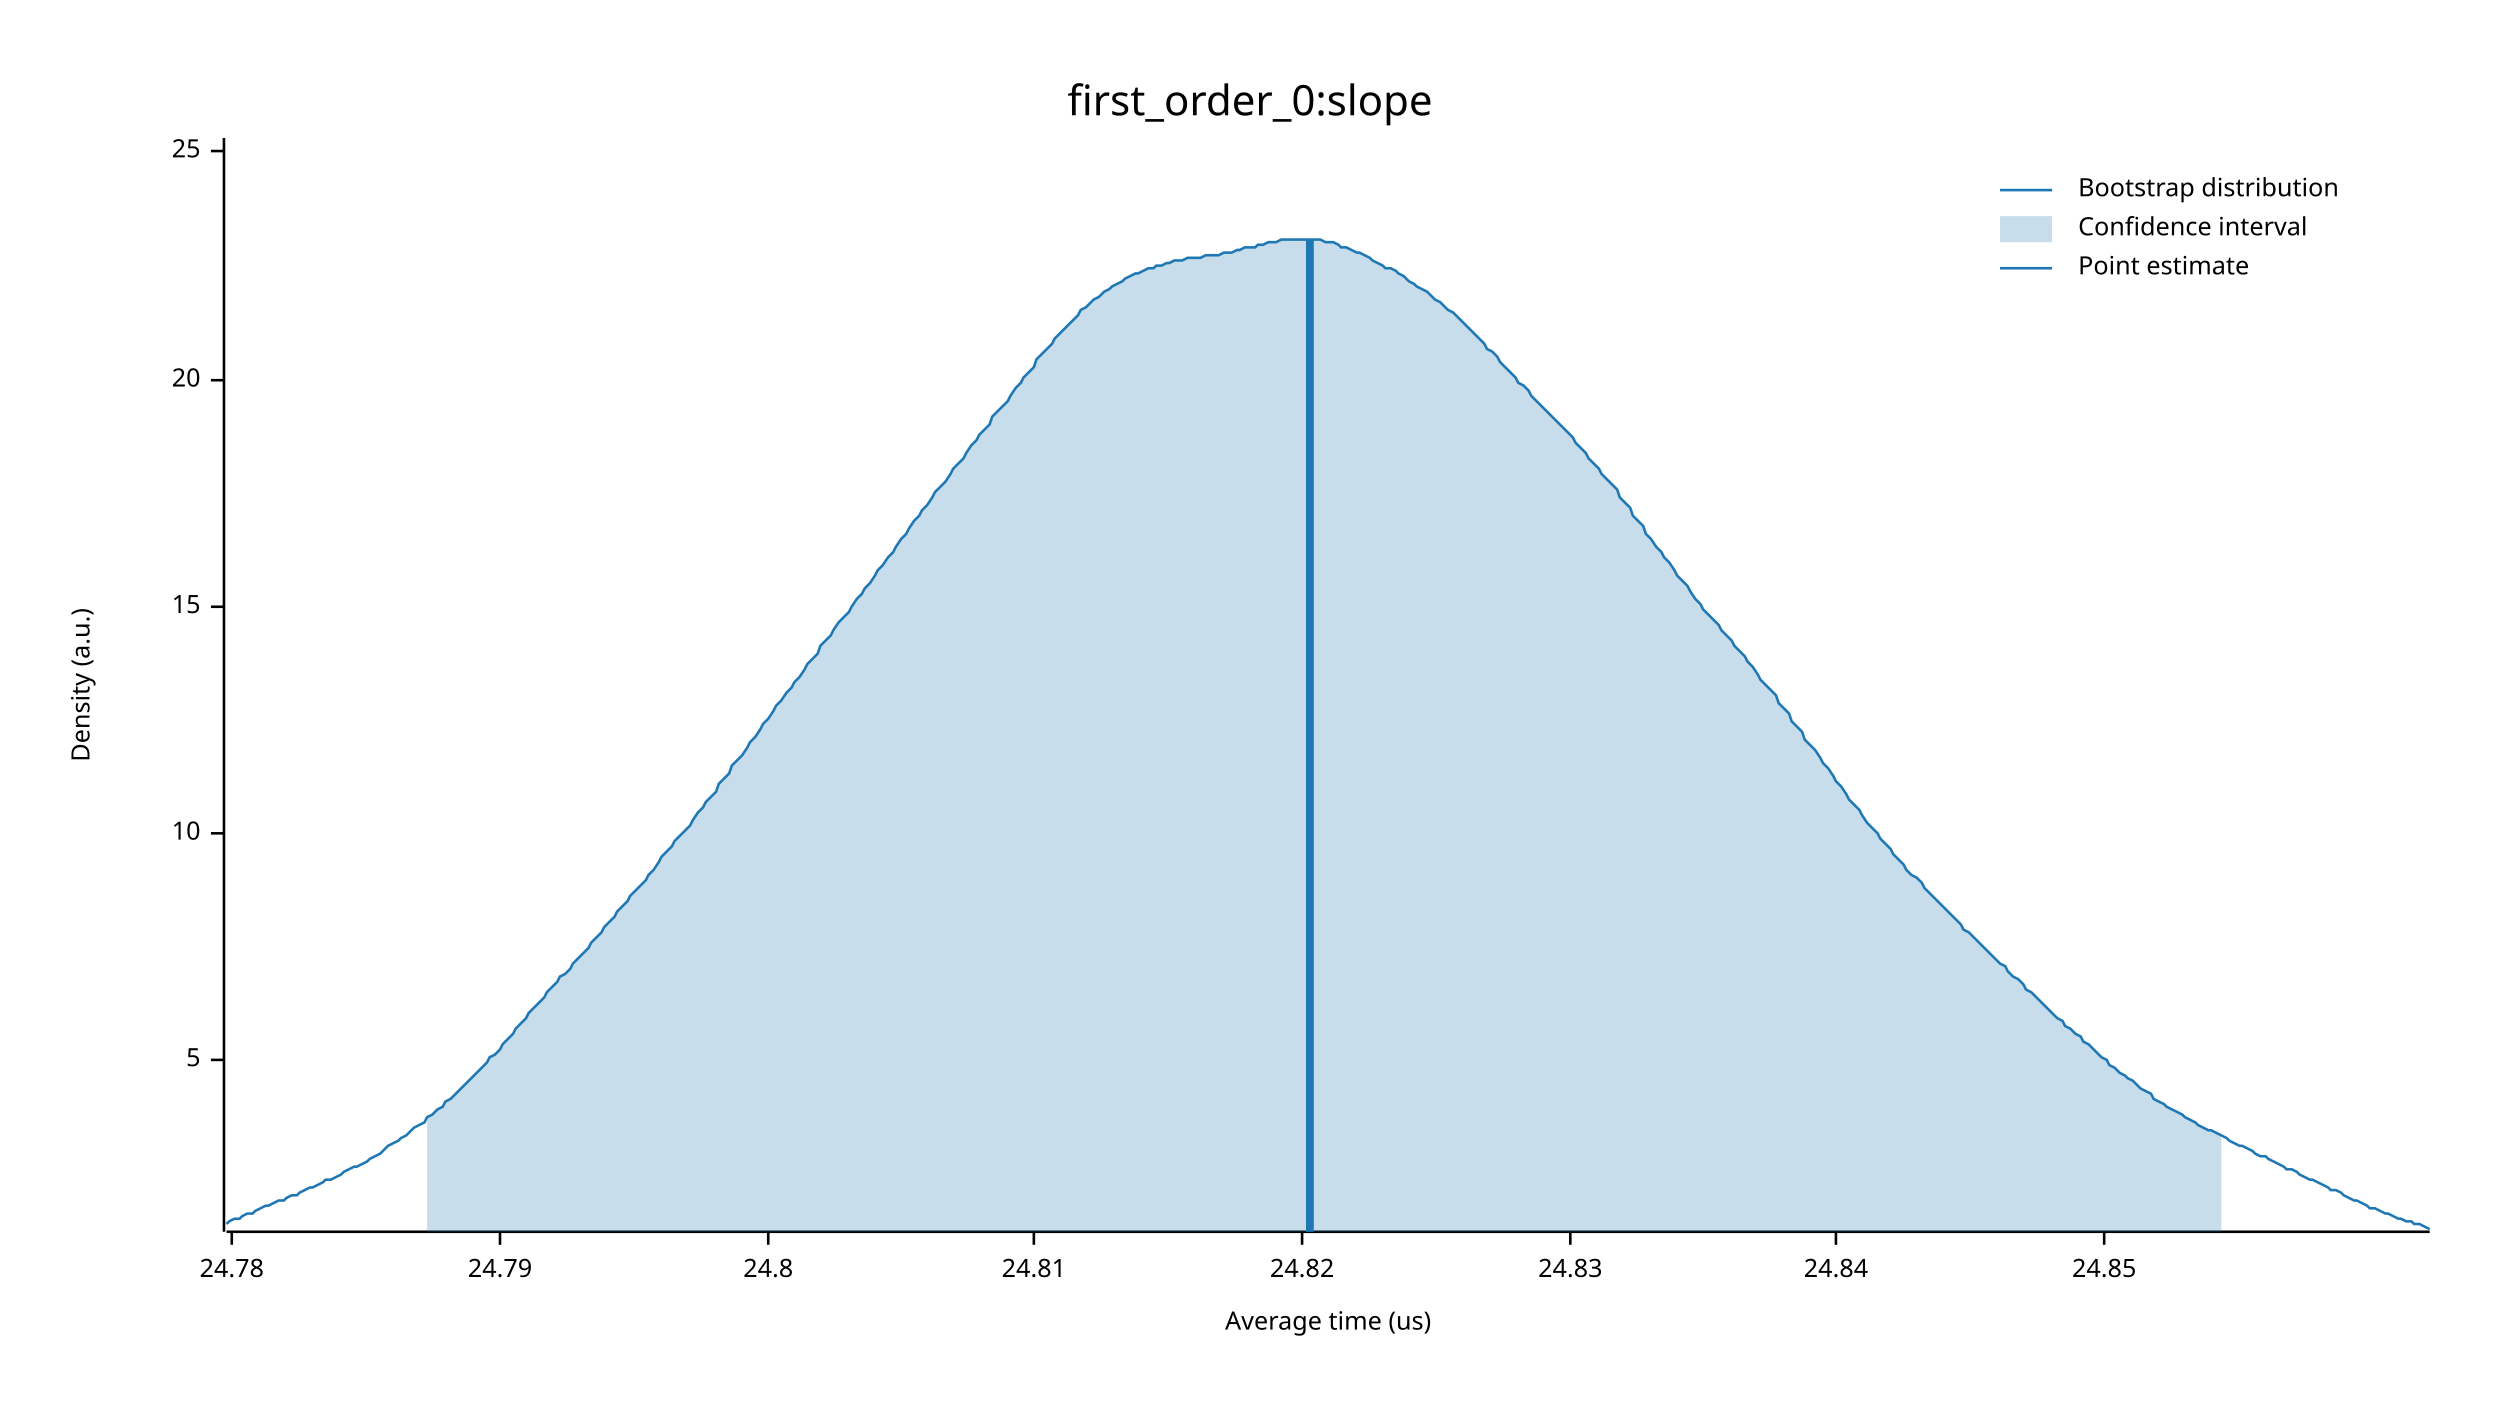
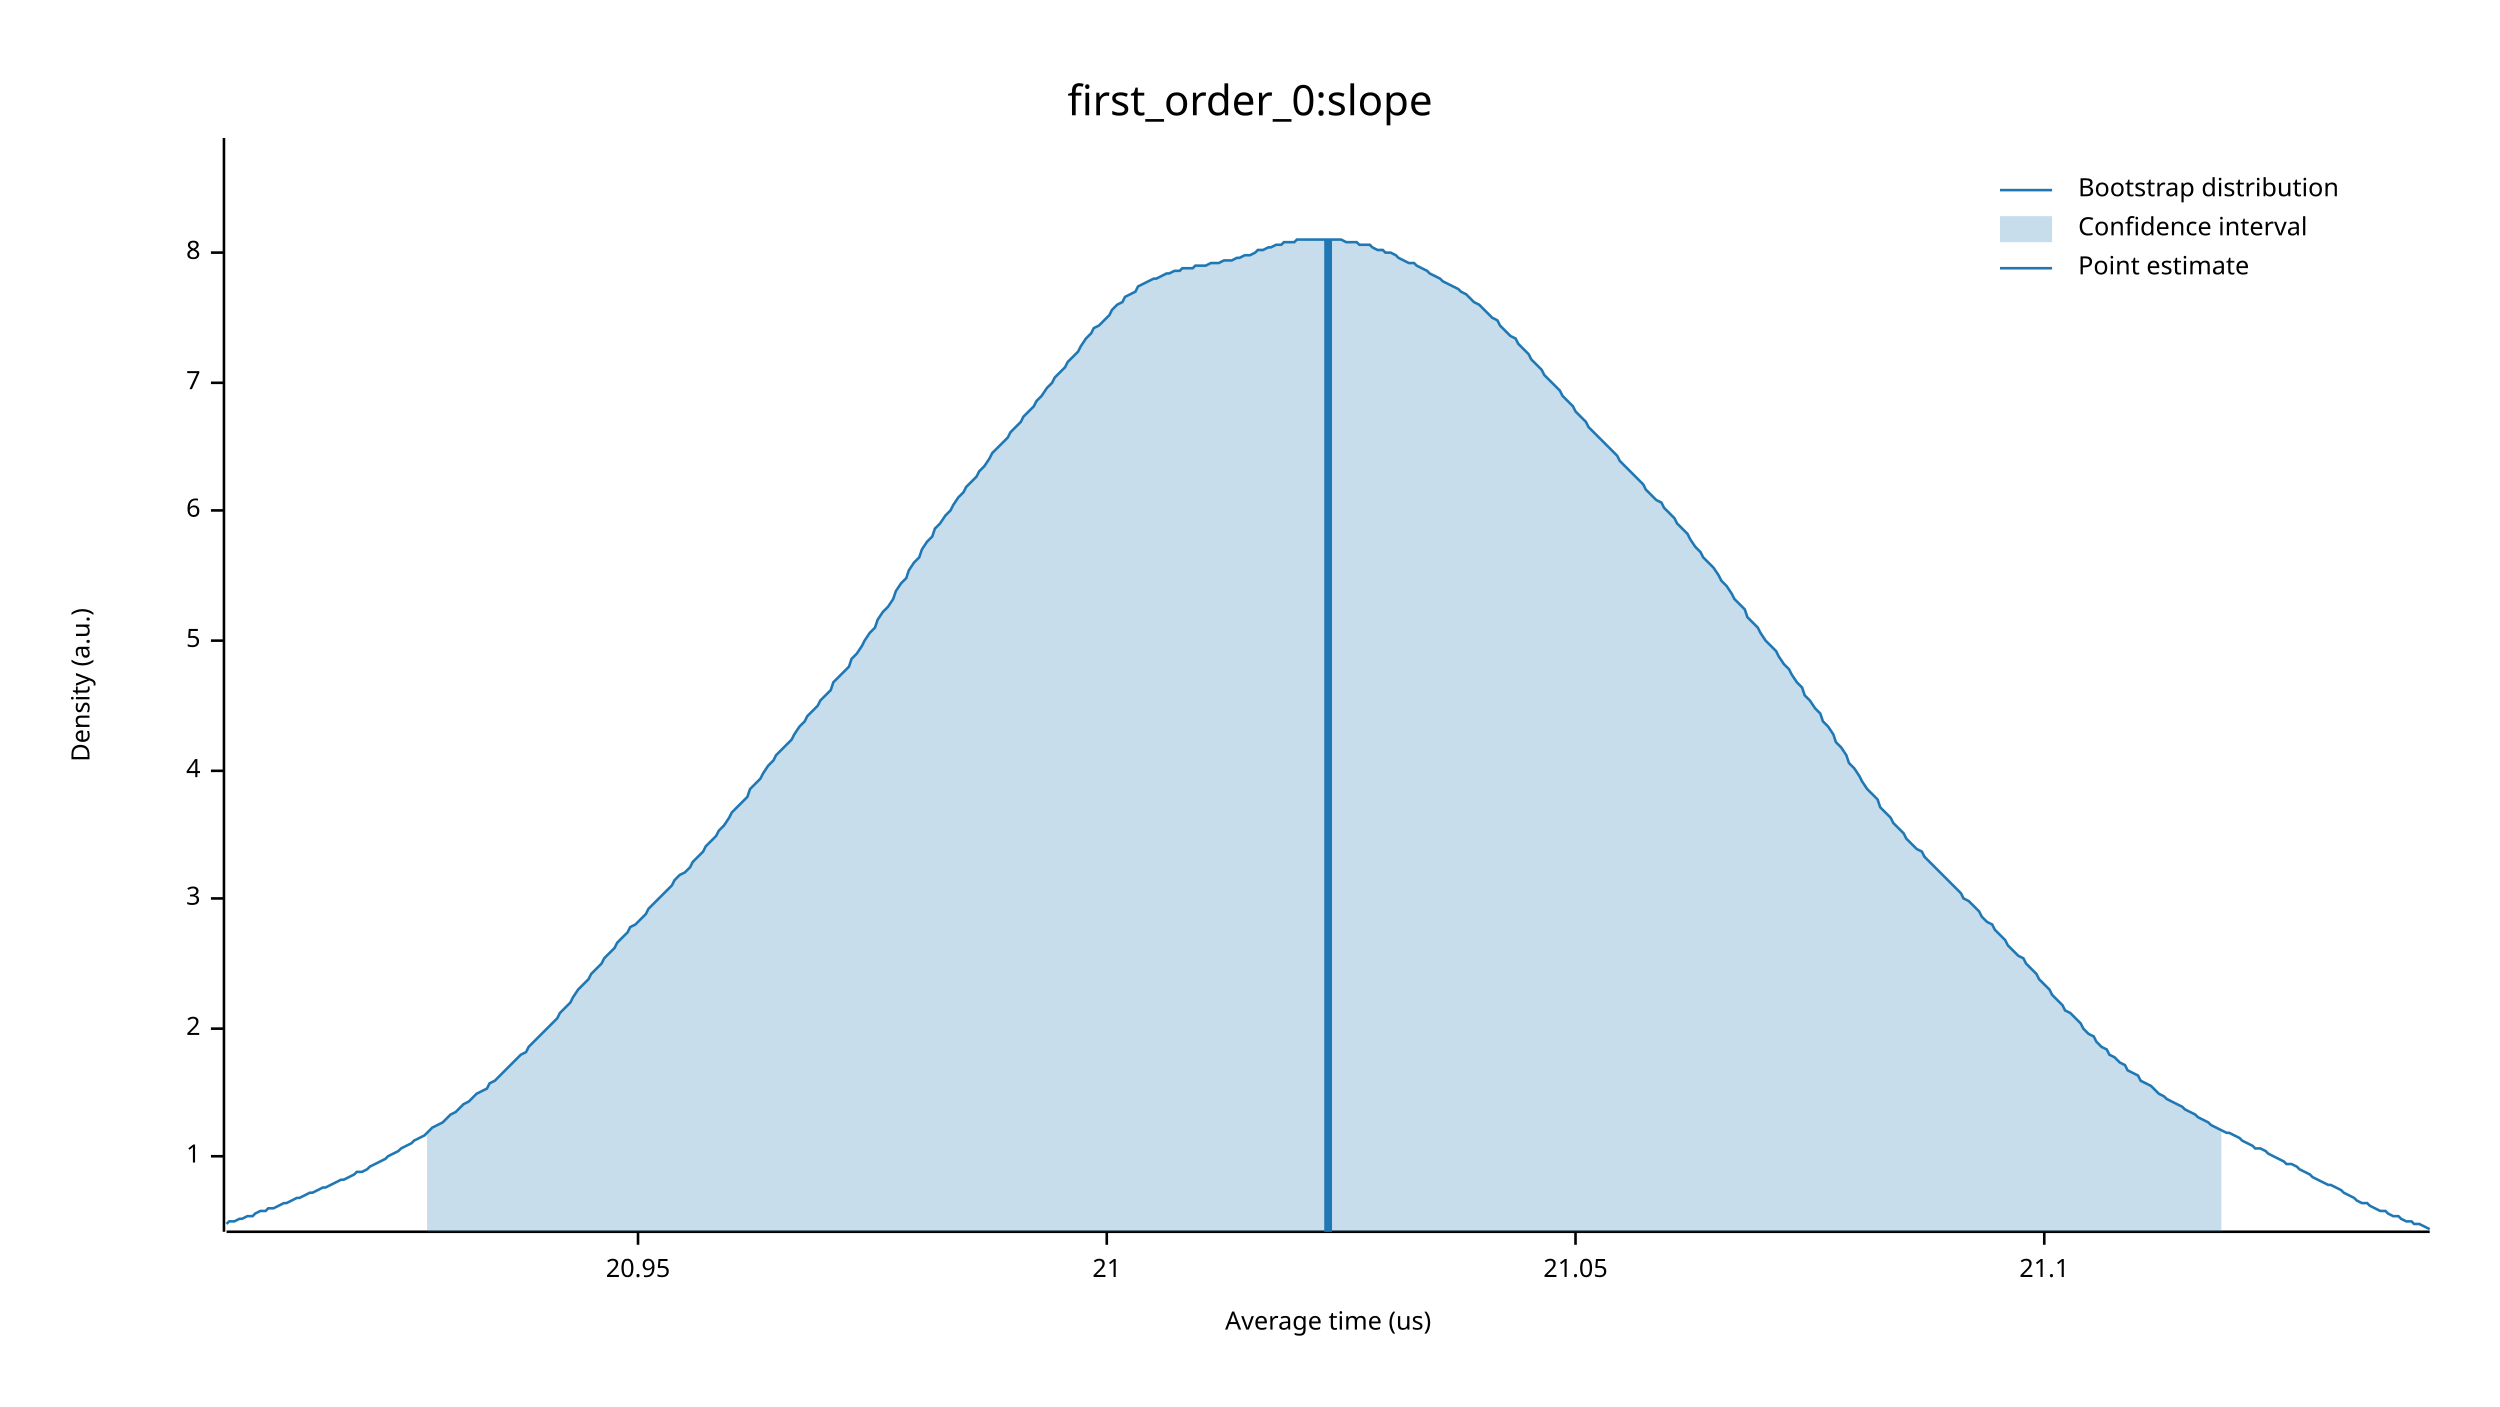
<svg xmlns="http://www.w3.org/2000/svg" width="960" height="540" viewBox="0 0 960 540">
  <text x="480" y="32" dy="0.76em" text-anchor="middle" font-family="sans-serif" font-size="16.129" opacity="1" fill="#000000">
first_order_0:slope
</text>
  <text x="27" y="263" dy="0.76em" text-anchor="middle" font-family="sans-serif" font-size="9.677" opacity="1" fill="#000000" transform="rotate(270, 27, 263)">
Density (a.u.)
</text>
  <text x="510" y="513" dy="-0.5ex" text-anchor="middle" font-family="sans-serif" font-size="9.677" opacity="1" fill="#000000">
Average time (us)
</text>
  <polyline fill="none" opacity="1" stroke="#000000" stroke-width="1" points="86,53 86,473 " />
-   <text x="77" y="407" dy="0.5ex" text-anchor="end" font-family="sans-serif" font-size="9.677" opacity="1" fill="#000000">
+   <text x="77" y="444" dy="0.5ex" text-anchor="end" font-family="sans-serif" font-size="9.677" opacity="1" fill="#000000">
+ 1
+ </text>
+   <polyline fill="none" opacity="1" stroke="#000000" stroke-width="1" points="81,444 86,444 " />
+   <text x="77" y="395" dy="0.5ex" text-anchor="end" font-family="sans-serif" font-size="9.677" opacity="1" fill="#000000">
+ 2
+ </text>
+   <polyline fill="none" opacity="1" stroke="#000000" stroke-width="1" points="81,395 86,395 " />
+   <text x="77" y="345" dy="0.5ex" text-anchor="end" font-family="sans-serif" font-size="9.677" opacity="1" fill="#000000">
+ 3
+ </text>
+   <polyline fill="none" opacity="1" stroke="#000000" stroke-width="1" points="81,345 86,345 " />
+   <text x="77" y="296" dy="0.5ex" text-anchor="end" font-family="sans-serif" font-size="9.677" opacity="1" fill="#000000">
+ 4
+ </text>
+   <polyline fill="none" opacity="1" stroke="#000000" stroke-width="1" points="81,296 86,296 " />
+   <text x="77" y="246" dy="0.5ex" text-anchor="end" font-family="sans-serif" font-size="9.677" opacity="1" fill="#000000">
5
</text>
-   <polyline fill="none" opacity="1" stroke="#000000" stroke-width="1" points="81,407 86,407 " />
-   <text x="77" y="320" dy="0.5ex" text-anchor="end" font-family="sans-serif" font-size="9.677" opacity="1" fill="#000000">
- 10
+   <polyline fill="none" opacity="1" stroke="#000000" stroke-width="1" points="81,246 86,246 " />
+   <text x="77" y="196" dy="0.5ex" text-anchor="end" font-family="sans-serif" font-size="9.677" opacity="1" fill="#000000">
+ 6
</text>
-   <polyline fill="none" opacity="1" stroke="#000000" stroke-width="1" points="81,320 86,320 " />
-   <text x="77" y="233" dy="0.5ex" text-anchor="end" font-family="sans-serif" font-size="9.677" opacity="1" fill="#000000">
- 15
+   <polyline fill="none" opacity="1" stroke="#000000" stroke-width="1" points="81,196 86,196 " />
+   <text x="77" y="147" dy="0.5ex" text-anchor="end" font-family="sans-serif" font-size="9.677" opacity="1" fill="#000000">
+ 7
</text>
-   <polyline fill="none" opacity="1" stroke="#000000" stroke-width="1" points="81,233 86,233 " />
-   <text x="77" y="146" dy="0.5ex" text-anchor="end" font-family="sans-serif" font-size="9.677" opacity="1" fill="#000000">
- 20
+   <polyline fill="none" opacity="1" stroke="#000000" stroke-width="1" points="81,147 86,147 " />
+   <text x="77" y="97" dy="0.5ex" text-anchor="end" font-family="sans-serif" font-size="9.677" opacity="1" fill="#000000">
+ 8
</text>
-   <polyline fill="none" opacity="1" stroke="#000000" stroke-width="1" points="81,146 86,146 " />
-   <text x="77" y="58" dy="0.5ex" text-anchor="end" font-family="sans-serif" font-size="9.677" opacity="1" fill="#000000">
- 25
+   <polyline fill="none" opacity="1" stroke="#000000" stroke-width="1" points="81,97 86,97 " />
+   <polyline fill="none" opacity="1" stroke="#000000" stroke-width="1" points="87,473 933,473 " />
+   <text x="245" y="483" dy="0.76em" text-anchor="middle" font-family="sans-serif" font-size="9.677" opacity="1" fill="#000000">
+ 20.95
</text>
-   <polyline fill="none" opacity="1" stroke="#000000" stroke-width="1" points="81,58 86,58 " />
-   <polyline fill="none" opacity="1" stroke="#000000" stroke-width="1" points="87,473 933,473 " />
-   <text x="89" y="483" dy="0.76em" text-anchor="middle" font-family="sans-serif" font-size="9.677" opacity="1" fill="#000000">
- 24.78
+   <polyline fill="none" opacity="1" stroke="#000000" stroke-width="1" points="245,473 245,478 " />
+   <text x="425" y="483" dy="0.76em" text-anchor="middle" font-family="sans-serif" font-size="9.677" opacity="1" fill="#000000">
+ 21
</text>
-   <polyline fill="none" opacity="1" stroke="#000000" stroke-width="1" points="89,473 89,478 " />
-   <text x="192" y="483" dy="0.76em" text-anchor="middle" font-family="sans-serif" font-size="9.677" opacity="1" fill="#000000">
- 24.79
+   <polyline fill="none" opacity="1" stroke="#000000" stroke-width="1" points="425,473 425,478 " />
+   <text x="605" y="483" dy="0.76em" text-anchor="middle" font-family="sans-serif" font-size="9.677" opacity="1" fill="#000000">
+ 21.05
</text>
-   <polyline fill="none" opacity="1" stroke="#000000" stroke-width="1" points="192,473 192,478 " />
-   <text x="295" y="483" dy="0.76em" text-anchor="middle" font-family="sans-serif" font-size="9.677" opacity="1" fill="#000000">
- 24.8
+   <polyline fill="none" opacity="1" stroke="#000000" stroke-width="1" points="605,473 605,478 " />
+   <text x="785" y="483" dy="0.76em" text-anchor="middle" font-family="sans-serif" font-size="9.677" opacity="1" fill="#000000">
+ 21.1
</text>
-   <polyline fill="none" opacity="1" stroke="#000000" stroke-width="1" points="295,473 295,478 " />
-   <text x="397" y="483" dy="0.76em" text-anchor="middle" font-family="sans-serif" font-size="9.677" opacity="1" fill="#000000">
- 24.81
- </text>
-   <polyline fill="none" opacity="1" stroke="#000000" stroke-width="1" points="397,473 397,478 " />
-   <text x="500" y="483" dy="0.76em" text-anchor="middle" font-family="sans-serif" font-size="9.677" opacity="1" fill="#000000">
- 24.82
- </text>
-   <polyline fill="none" opacity="1" stroke="#000000" stroke-width="1" points="500,473 500,478 " />
-   <text x="603" y="483" dy="0.76em" text-anchor="middle" font-family="sans-serif" font-size="9.677" opacity="1" fill="#000000">
- 24.83
- </text>
-   <polyline fill="none" opacity="1" stroke="#000000" stroke-width="1" points="603,473 603,478 " />
-   <text x="705" y="483" dy="0.76em" text-anchor="middle" font-family="sans-serif" font-size="9.677" opacity="1" fill="#000000">
- 24.84
- </text>
-   <polyline fill="none" opacity="1" stroke="#000000" stroke-width="1" points="705,473 705,478 " />
-   <text x="808" y="483" dy="0.76em" text-anchor="middle" font-family="sans-serif" font-size="9.677" opacity="1" fill="#000000">
- 24.85
- </text>
-   <polyline fill="none" opacity="1" stroke="#000000" stroke-width="1" points="808,473 808,478 " />
-   <polyline fill="none" opacity="1" stroke="#1F78B4" stroke-width="1" points="87,470 88,469 90,468 92,468 93,467 95,466 97,466 98,465 100,464 102,463 103,463 105,462 107,461 109,461 110,460 112,459 114,459 115,458 117,457 119,456 120,456 122,455 124,454 125,453 127,453 129,452 131,451 132,450 134,449 136,448 137,448 139,447 141,446 142,445 144,444 146,443 148,441 149,440 151,439 153,438 154,437 156,436 158,434 159,433 161,432 163,431 164,429 166,428 168,426 170,425 171,423 173,422 175,420 176,419 178,417 180,415 181,414 183,412 185,410 187,408 188,406 190,405 192,403 193,401 195,399 197,397 198,395 200,393 202,391 203,389 205,387 207,385 209,383 210,381 212,379 214,377 215,375 217,374 219,372 220,370 222,368 224,366 226,364 227,362 229,360 231,358 232,356 234,354 236,352 237,350 239,348 241,346 242,344 244,342 246,340 248,338 249,336 251,334 253,331 254,329 256,327 258,325 259,323 261,321 263,319 265,317 266,315 268,312 270,310 271,308 273,306 275,304 276,301 278,299 280,297 281,294 283,292 285,290 287,287 288,285 290,283 292,280 293,278 295,276 297,273 298,271 300,269 302,266 304,264 305,262 307,260 309,257 310,255 312,253 314,251 315,248 317,246 319,244 320,242 322,239 324,237 326,235 327,233 329,230 331,228 332,226 334,224 336,221 337,219 339,217 341,214 343,212 344,210 346,207 348,205 349,203 351,200 353,198 354,196 356,194 358,191 359,189 361,187 363,185 365,182 366,180 368,178 370,176 371,174 373,171 375,169 376,167 378,165 380,163 381,160 383,158 385,156 387,154 388,152 390,149 392,147 393,145 395,143 397,141 398,138 400,136 402,134 404,132 405,130 407,128 409,126 410,125 412,123 414,121 415,119 417,118 419,116 420,115 422,114 424,112 426,111 427,110 429,109 431,108 432,107 434,106 436,105 437,105 439,104 441,103 443,103 444,102 446,102 448,101 449,101 451,100 453,100 454,100 456,99 458,99 459,99 461,99 463,98 465,98 466,98 468,98 470,97 471,97 473,97 475,96 476,96 478,95 480,95 482,95 483,94 485,94 487,93 488,93 490,93 492,92 493,92 495,92 497,92 498,92 500,92 502,92 504,92 505,92 507,92 509,93 510,93 512,93 514,94 515,95 517,95 519,96 521,97 522,97 524,98 526,99 527,100 529,101 531,102 532,103 534,103 536,104 537,105 539,106 541,108 543,109 544,110 546,111 548,112 549,113 551,115 553,116 554,117 556,119 558,120 560,122 561,123 563,125 565,127 566,128 568,130 570,132 571,134 573,135 575,137 576,139 578,141 580,143 582,145 583,147 585,148 587,150 588,152 590,154 592,156 593,157 595,159 597,161 599,163 600,164 602,166 604,168 605,170 607,172 609,174 610,176 612,178 614,180 615,182 617,184 619,186 621,188 622,191 624,193 626,195 627,198 629,200 631,202 632,205 634,207 636,210 638,212 639,214 641,216 643,219 644,221 646,223 648,225 649,227 651,230 653,232 654,234 656,236 658,238 660,240 661,242 663,244 665,246 666,248 668,250 670,252 671,254 673,256 675,259 676,261 678,263 680,265 682,267 683,270 685,272 687,274 688,277 690,279 692,281 693,284 695,286 697,288 699,291 700,293 702,295 704,298 705,300 707,302 709,305 710,307 712,309 714,311 715,313 717,316 719,318 721,320 722,322 724,324 726,326 727,328 729,330 731,332 732,334 734,336 736,337 738,339 739,341 741,343 743,345 744,346 746,348 748,350 749,351 751,353 753,355 754,357 756,358 758,360 760,362 761,363 763,365 765,367 766,368 768,370 770,371 771,373 773,375 775,376 777,378 778,380 780,381 782,383 783,384 785,386 787,388 788,389 790,391 792,392 793,394 795,395 797,397 799,398 800,400 802,401 804,403 805,404 807,406 809,407 810,409 812,410 814,412 816,413 817,414 819,415 821,417 822,418 824,419 826,420 827,422 829,423 831,424 832,425 834,426 836,427 838,428 839,429 841,430 843,431 844,432 846,433 848,434 849,434 851,435 853,436 855,437 856,438 858,439 860,440 861,440 863,441 865,442 866,443 868,444 870,444 871,445 873,446 875,447 877,448 878,449 880,449 882,450 883,451 885,452 887,453 888,453 890,454 892,455 894,456 895,457 897,457 899,458 900,459 902,460 904,461 905,461 907,462 909,463 910,464 912,464 914,465 916,466 917,466 919,467 921,468 922,468 924,469 926,469 927,470 929,470 931,471 933,472 " />
-   <polygon opacity="0.25" fill="#1F78B4" points="164,429 166,428 168,426 170,425 171,423 173,422 175,420 176,419 178,417 180,415 181,414 183,412 185,410 187,408 188,406 190,405 192,403 193,401 195,399 197,397 198,395 200,393 202,391 203,389 205,387 207,385 209,383 210,381 212,379 214,377 215,375 217,374 219,372 220,370 222,368 224,366 226,364 227,362 229,360 231,358 232,356 234,354 236,352 237,350 239,348 241,346 242,344 244,342 246,340 248,338 249,336 251,334 253,331 254,329 256,327 258,325 259,323 261,321 263,319 265,317 266,315 268,312 270,310 271,308 273,306 275,304 276,301 278,299 280,297 281,294 283,292 285,290 287,287 288,285 290,283 292,280 293,278 295,276 297,273 298,271 300,269 302,266 304,264 305,262 307,260 309,257 310,255 312,253 314,251 315,248 317,246 319,244 320,242 322,239 324,237 326,235 327,233 329,230 331,228 332,226 334,224 336,221 337,219 339,217 341,214 343,212 344,210 346,207 348,205 349,203 351,200 353,198 354,196 356,194 358,191 359,189 361,187 363,185 365,182 366,180 368,178 370,176 371,174 373,171 375,169 376,167 378,165 380,163 381,160 383,158 385,156 387,154 388,152 390,149 392,147 393,145 395,143 397,141 398,138 400,136 402,134 404,132 405,130 407,128 409,126 410,125 412,123 414,121 415,119 417,118 419,116 420,115 422,114 424,112 426,111 427,110 429,109 431,108 432,107 434,106 436,105 437,105 439,104 441,103 443,103 444,102 446,102 448,101 449,101 451,100 453,100 454,100 456,99 458,99 459,99 461,99 463,98 465,98 466,98 468,98 470,97 471,97 473,97 475,96 476,96 478,95 480,95 482,95 483,94 485,94 487,93 488,93 490,93 492,92 493,92 495,92 497,92 498,92 500,92 502,92 504,92 505,92 507,92 509,93 510,93 512,93 514,94 515,95 517,95 519,96 521,97 522,97 524,98 526,99 527,100 529,101 531,102 532,103 534,103 536,104 537,105 539,106 541,108 543,109 544,110 546,111 548,112 549,113 551,115 553,116 554,117 556,119 558,120 560,122 561,123 563,125 565,127 566,128 568,130 570,132 571,134 573,135 575,137 576,139 578,141 580,143 582,145 583,147 585,148 587,150 588,152 590,154 592,156 593,157 595,159 597,161 599,163 600,164 602,166 604,168 605,170 607,172 609,174 610,176 612,178 614,180 615,182 617,184 619,186 621,188 622,191 624,193 626,195 627,198 629,200 631,202 632,205 634,207 636,210 638,212 639,214 641,216 643,219 644,221 646,223 648,225 649,227 651,230 653,232 654,234 656,236 658,238 660,240 661,242 663,244 665,246 666,248 668,250 670,252 671,254 673,256 675,259 676,261 678,263 680,265 682,267 683,270 685,272 687,274 688,277 690,279 692,281 693,284 695,286 697,288 699,291 700,293 702,295 704,298 705,300 707,302 709,305 710,307 712,309 714,311 715,313 717,316 719,318 721,320 722,322 724,324 726,326 727,328 729,330 731,332 732,334 734,336 736,337 738,339 739,341 741,343 743,345 744,346 746,348 748,350 749,351 751,353 753,355 754,357 756,358 758,360 760,362 761,363 763,365 765,367 766,368 768,370 770,371 771,373 773,375 775,376 777,378 778,380 780,381 782,383 783,384 785,386 787,388 788,389 790,391 792,392 793,394 795,395 797,397 799,398 800,400 802,401 804,403 805,404 807,406 809,407 810,409 812,410 814,412 816,413 817,414 819,415 821,417 822,418 824,419 826,420 827,422 829,423 831,424 832,425 834,426 836,427 838,428 839,429 841,430 843,431 844,432 846,433 848,434 849,434 851,435 853,436 853,473 164,473 " />
-   <polyline fill="none" opacity="1" stroke="#1F78B4" stroke-width="3" points="503,473 503,92 " />
+   <polyline fill="none" opacity="1" stroke="#000000" stroke-width="1" points="785,473 785,478 " />
+   <polyline fill="none" opacity="1" stroke="#1F78B4" stroke-width="1" points="87,470 88,469 90,469 92,468 93,468 95,467 97,467 98,466 100,465 102,465 103,464 105,464 107,463 109,462 110,462 112,461 114,460 115,460 117,459 119,458 120,458 122,457 124,456 125,456 127,455 129,454 131,453 132,453 134,452 136,451 137,450 139,450 141,449 142,448 144,447 146,446 148,445 149,444 151,443 153,442 154,441 156,440 158,439 159,438 161,437 163,436 164,435 166,433 168,432 170,431 171,430 173,428 175,427 176,426 178,424 180,423 181,422 183,420 185,419 187,418 188,416 190,415 192,413 193,412 195,410 197,408 198,407 200,405 202,404 203,402 205,400 207,398 209,396 210,395 212,393 214,391 215,389 217,387 219,385 220,383 222,380 224,378 226,376 227,374 229,372 231,370 232,368 234,366 236,364 237,362 239,360 241,358 242,356 244,355 246,353 248,351 249,349 251,347 253,345 254,344 256,342 258,340 259,338 261,336 263,335 265,333 266,331 268,329 270,327 271,325 273,323 275,321 276,319 278,317 280,314 281,312 283,310 285,308 287,306 288,303 290,301 292,299 293,297 295,294 297,292 298,290 300,288 302,286 304,284 305,282 307,279 309,277 310,275 312,273 314,271 315,269 317,267 319,265 320,262 322,260 324,258 326,256 327,253 329,251 331,248 332,246 334,243 336,241 337,238 339,235 341,233 343,230 344,227 346,224 348,222 349,219 351,216 353,214 354,211 356,208 358,206 359,203 361,201 363,198 365,196 366,194 368,191 370,189 371,187 373,185 375,183 376,181 378,179 380,176 381,174 383,172 385,170 387,168 388,166 390,164 392,162 393,160 395,158 397,156 398,154 400,152 402,149 404,147 405,145 407,143 409,141 410,139 412,137 414,135 415,133 417,130 419,128 420,126 422,125 424,123 426,121 427,119 429,117 431,116 432,114 434,113 436,112 437,110 439,109 441,108 443,107 444,107 446,106 448,105 449,105 451,104 453,104 454,103 456,103 458,103 459,102 461,102 463,102 465,101 466,101 468,101 470,100 471,100 473,100 475,99 476,99 478,98 480,98 482,97 483,96 485,96 487,95 488,95 490,94 492,94 493,93 495,93 497,93 498,92 500,92 502,92 504,92 505,92 507,92 509,92 510,92 512,92 514,92 515,92 517,93 519,93 521,93 522,94 524,94 526,94 527,95 529,96 531,96 532,97 534,97 536,98 537,99 539,100 541,101 543,101 544,102 546,103 548,104 549,105 551,106 553,107 554,108 556,109 558,110 560,111 561,112 563,113 565,115 566,116 568,117 570,119 571,120 573,122 575,123 576,125 578,127 580,129 582,130 583,132 585,134 587,136 588,138 590,140 592,142 593,144 595,146 597,148 599,150 600,152 602,154 604,156 605,158 607,160 609,162 610,164 612,166 614,168 615,169 617,171 619,173 621,175 622,177 624,179 626,181 627,182 629,184 631,186 632,188 634,190 636,192 638,193 639,195 641,197 643,199 644,201 646,203 648,205 649,207 651,210 653,212 654,214 656,216 658,218 660,221 661,223 663,225 665,228 666,230 668,232 670,234 671,237 673,239 675,241 676,243 678,246 680,248 682,250 683,252 685,255 687,257 688,259 690,262 692,264 693,267 695,269 697,272 699,274 700,277 702,279 704,282 705,285 707,287 709,290 710,293 712,295 714,298 715,300 717,303 719,305 721,307 722,310 724,312 726,314 727,316 729,318 731,320 732,322 734,324 736,326 738,327 739,329 741,331 743,333 744,334 746,336 748,338 749,339 751,341 753,343 754,345 756,346 758,348 760,350 761,352 763,354 765,355 766,357 768,359 770,361 771,363 773,365 775,367 777,368 778,370 780,372 782,374 783,376 785,378 787,380 788,382 790,384 792,386 793,388 795,389 797,391 799,393 800,395 802,397 804,398 805,400 807,402 809,403 810,405 812,406 814,408 816,409 817,411 819,412 821,413 822,415 824,416 826,417 827,418 829,420 831,421 832,422 834,423 836,424 838,425 839,426 841,427 843,428 844,429 846,430 848,431 849,432 851,433 853,434 855,435 856,435 858,436 860,437 861,438 863,439 865,440 866,441 868,441 870,442 871,443 873,444 875,445 877,446 878,447 880,447 882,448 883,449 885,450 887,451 888,452 890,453 892,454 894,455 895,455 897,456 899,457 900,458 902,459 904,460 905,461 907,462 909,462 910,463 912,464 914,465 916,465 917,466 919,467 921,467 922,468 924,469 926,469 927,470 929,470 931,471 933,472 " />
+   <polygon opacity="0.25" fill="#1F78B4" points="164,435 166,433 168,432 170,431 171,430 173,428 175,427 176,426 178,424 180,423 181,422 183,420 185,419 187,418 188,416 190,415 192,413 193,412 195,410 197,408 198,407 200,405 202,404 203,402 205,400 207,398 209,396 210,395 212,393 214,391 215,389 217,387 219,385 220,383 222,380 224,378 226,376 227,374 229,372 231,370 232,368 234,366 236,364 237,362 239,360 241,358 242,356 244,355 246,353 248,351 249,349 251,347 253,345 254,344 256,342 258,340 259,338 261,336 263,335 265,333 266,331 268,329 270,327 271,325 273,323 275,321 276,319 278,317 280,314 281,312 283,310 285,308 287,306 288,303 290,301 292,299 293,297 295,294 297,292 298,290 300,288 302,286 304,284 305,282 307,279 309,277 310,275 312,273 314,271 315,269 317,267 319,265 320,262 322,260 324,258 326,256 327,253 329,251 331,248 332,246 334,243 336,241 337,238 339,235 341,233 343,230 344,227 346,224 348,222 349,219 351,216 353,214 354,211 356,208 358,206 359,203 361,201 363,198 365,196 366,194 368,191 370,189 371,187 373,185 375,183 376,181 378,179 380,176 381,174 383,172 385,170 387,168 388,166 390,164 392,162 393,160 395,158 397,156 398,154 400,152 402,149 404,147 405,145 407,143 409,141 410,139 412,137 414,135 415,133 417,130 419,128 420,126 422,125 424,123 426,121 427,119 429,117 431,116 432,114 434,113 436,112 437,110 439,109 441,108 443,107 444,107 446,106 448,105 449,105 451,104 453,104 454,103 456,103 458,103 459,102 461,102 463,102 465,101 466,101 468,101 470,100 471,100 473,100 475,99 476,99 478,98 480,98 482,97 483,96 485,96 487,95 488,95 490,94 492,94 493,93 495,93 497,93 498,92 500,92 502,92 504,92 505,92 507,92 509,92 510,92 512,92 514,92 515,92 517,93 519,93 521,93 522,94 524,94 526,94 527,95 529,96 531,96 532,97 534,97 536,98 537,99 539,100 541,101 543,101 544,102 546,103 548,104 549,105 551,106 553,107 554,108 556,109 558,110 560,111 561,112 563,113 565,115 566,116 568,117 570,119 571,120 573,122 575,123 576,125 578,127 580,129 582,130 583,132 585,134 587,136 588,138 590,140 592,142 593,144 595,146 597,148 599,150 600,152 602,154 604,156 605,158 607,160 609,162 610,164 612,166 614,168 615,169 617,171 619,173 621,175 622,177 624,179 626,181 627,182 629,184 631,186 632,188 634,190 636,192 638,193 639,195 641,197 643,199 644,201 646,203 648,205 649,207 651,210 653,212 654,214 656,216 658,218 660,221 661,223 663,225 665,228 666,230 668,232 670,234 671,237 673,239 675,241 676,243 678,246 680,248 682,250 683,252 685,255 687,257 688,259 690,262 692,264 693,267 695,269 697,272 699,274 700,277 702,279 704,282 705,285 707,287 709,290 710,293 712,295 714,298 715,300 717,303 719,305 721,307 722,310 724,312 726,314 727,316 729,318 731,320 732,322 734,324 736,326 738,327 739,329 741,331 743,333 744,334 746,336 748,338 749,339 751,341 753,343 754,345 756,346 758,348 760,350 761,352 763,354 765,355 766,357 768,359 770,361 771,363 773,365 775,367 777,368 778,370 780,372 782,374 783,376 785,378 787,380 788,382 790,384 792,386 793,388 795,389 797,391 799,393 800,395 802,397 804,398 805,400 807,402 809,403 810,405 812,406 814,408 816,409 817,411 819,412 821,413 822,415 824,416 826,417 827,418 829,420 831,421 832,422 834,423 836,424 838,425 839,426 841,427 843,428 844,429 846,430 848,431 849,432 851,433 853,434 853,473 164,473 " />
+   <polyline fill="none" opacity="1" stroke="#1F78B4" stroke-width="3" points="510,473 510,92 " />
  <text x="798" y="68" dy="0.76em" text-anchor="start" font-family="sans-serif" font-size="9.677" opacity="1" fill="#000000">
Bootstrap distribution
</text>
  <text x="798" y="83" dy="0.76em" text-anchor="start" font-family="sans-serif" font-size="9.677" opacity="1" fill="#000000">
Confidence interval
</text>
  <text x="798" y="98" dy="0.76em" text-anchor="start" font-family="sans-serif" font-size="9.677" opacity="1" fill="#000000">
Point estimate
</text>
  <polyline fill="none" opacity="1" stroke="#1F78B4" stroke-width="1" points="768,73 788,73 " />
  <rect x="768" y="83" width="20" height="10" opacity="0.25" fill="#1F78B4" stroke="none" />
  <polyline fill="none" opacity="1" stroke="#1F78B4" stroke-width="1" points="768,103 788,103 " />
</svg>
